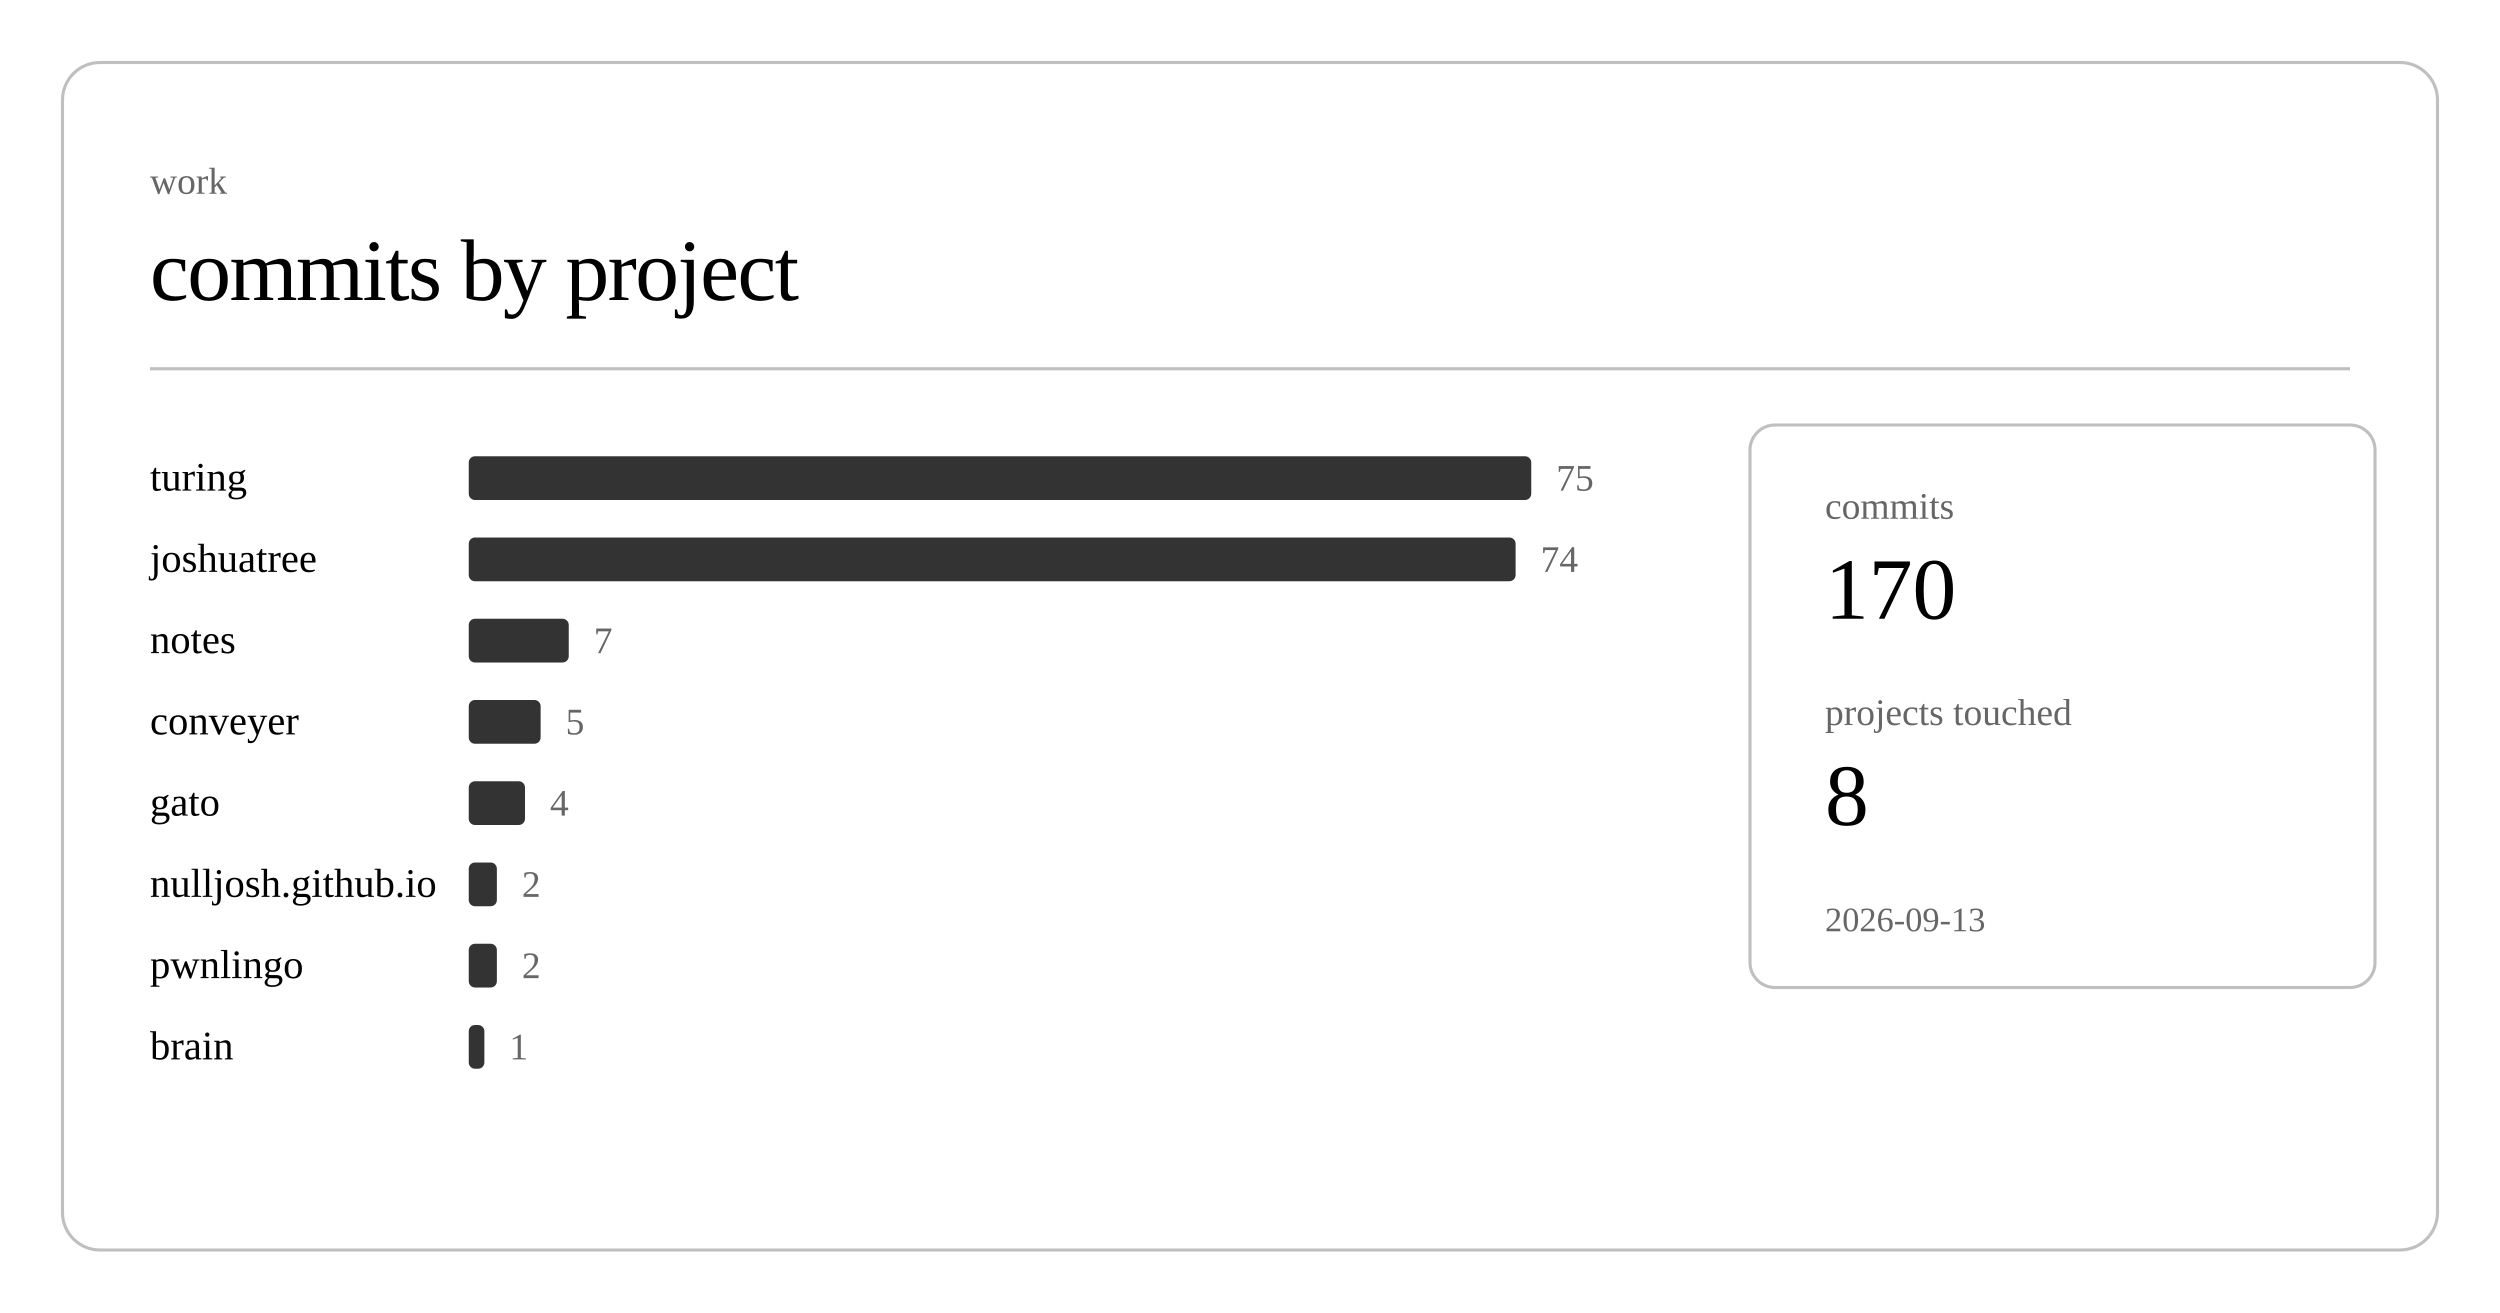
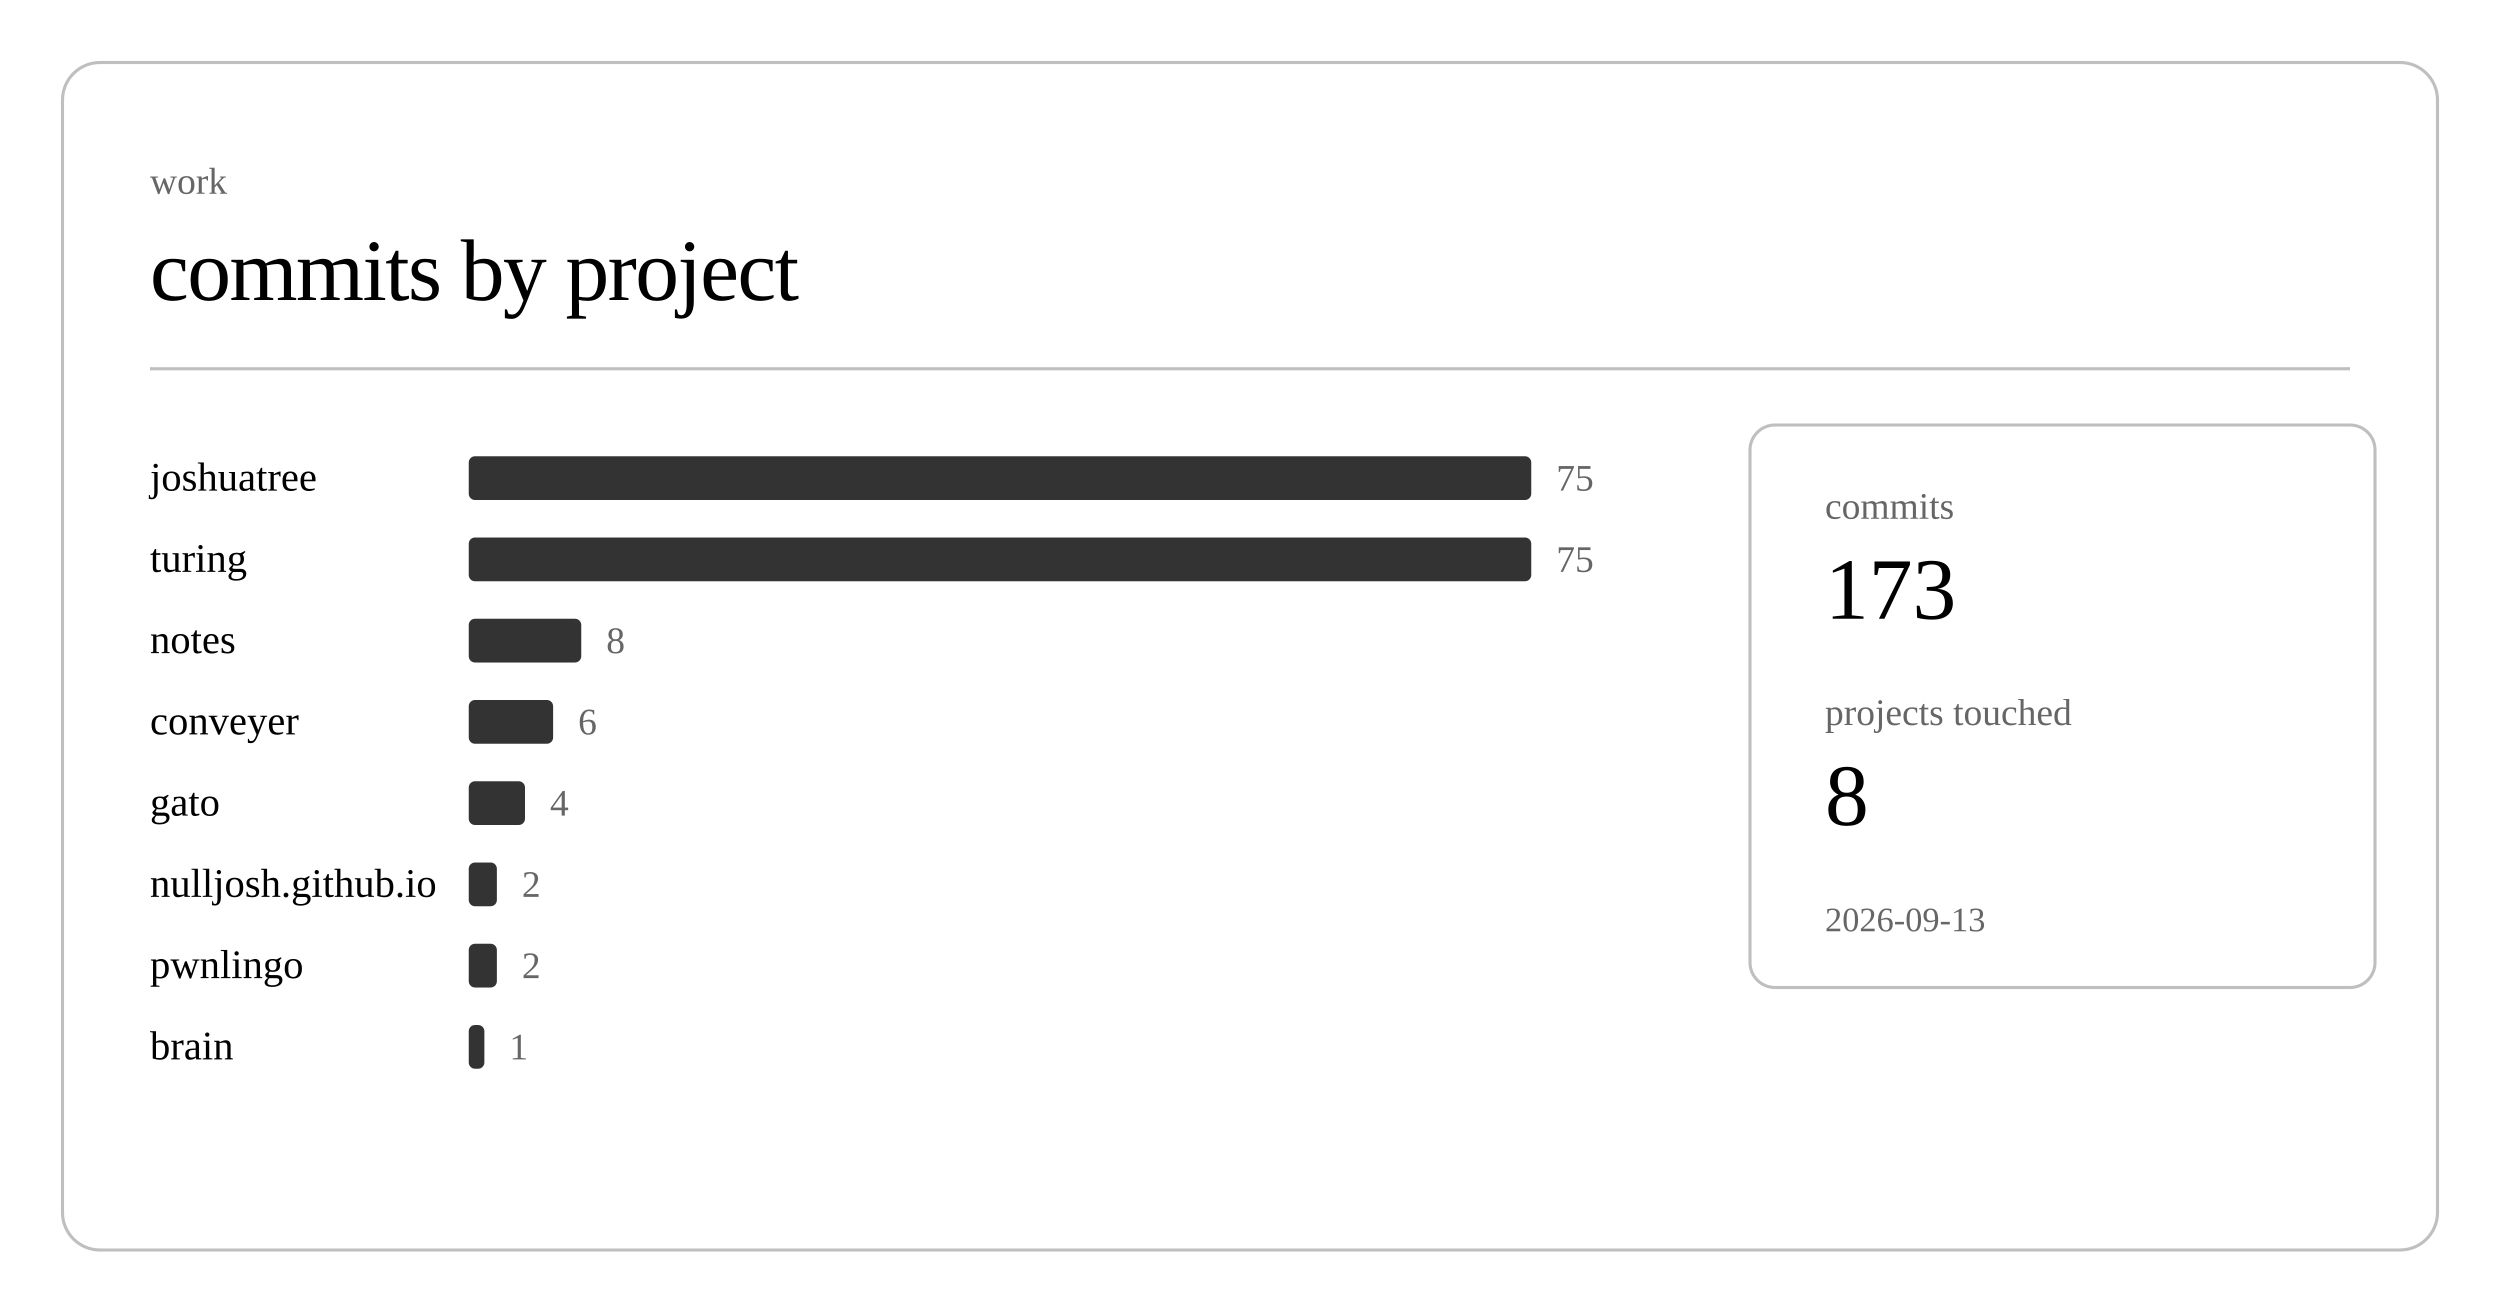
<svg xmlns="http://www.w3.org/2000/svg" class="post-header-svg" viewBox="0 0 800 420" width="800" height="420">
  <rect x="20" y="20" width="760" height="380" rx="12" ry="12" fill="none" stroke="currentColor" stroke-width="1" opacity="0.25" />
  <text fill="currentColor" x="48" y="62" font-size="12" opacity="0.6">work</text>
  <text fill="currentColor" x="48" y="96" font-size="28" font-weight="300" letter-spacing="-0.5">commits by project</text>
  <line stroke="currentColor" x1="48" y1="118" x2="752" y2="118" stroke-width="1" opacity="0.25" />
-   <a href="https://github.com/nulljosh/turing">
-     <text fill="currentColor" x="48" y="157" font-size="13">turing</text>
+   <a href="https://github.com/nulljosh/joshuatree">
+     <text fill="currentColor" x="48" y="157" font-size="13">joshuatree</text>
  </a>
  <rect x="150" y="146" width="340" height="14" rx="2" fill="currentColor" opacity="0.8" />
  <text fill="currentColor" x="498" y="157" font-size="12" opacity="0.6">75</text>
-   <a href="https://github.com/nulljosh/joshuatree">
-     <text fill="currentColor" x="48" y="183" font-size="13">joshuatree</text>
+   <a href="https://github.com/nulljosh/turing">
+     <text fill="currentColor" x="48" y="183" font-size="13">turing</text>
  </a>
-   <rect x="150" y="172" width="335" height="14" rx="2" fill="currentColor" opacity="0.8" />
-   <text fill="currentColor" x="493" y="183" font-size="12" opacity="0.6">74</text>
+   <rect x="150" y="172" width="340" height="14" rx="2" fill="currentColor" opacity="0.8" />
+   <text fill="currentColor" x="498" y="183" font-size="12" opacity="0.6">75</text>
  <a href="https://github.com/nulljosh/notes">
    <text fill="currentColor" x="48" y="209" font-size="13">notes</text>
  </a>
-   <rect x="150" y="198" width="32" height="14" rx="2" fill="currentColor" opacity="0.8" />
-   <text fill="currentColor" x="190" y="209" font-size="12" opacity="0.6">7</text>
+   <rect x="150" y="198" width="36" height="14" rx="2" fill="currentColor" opacity="0.8" />
+   <text fill="currentColor" x="194" y="209" font-size="12" opacity="0.6">8</text>
  <a href="https://github.com/nulljosh/conveyer">
    <text fill="currentColor" x="48" y="235" font-size="13">conveyer</text>
  </a>
-   <rect x="150" y="224" width="23" height="14" rx="2" fill="currentColor" opacity="0.8" />
-   <text fill="currentColor" x="181" y="235" font-size="12" opacity="0.6">5</text>
+   <rect x="150" y="224" width="27" height="14" rx="2" fill="currentColor" opacity="0.8" />
+   <text fill="currentColor" x="185" y="235" font-size="12" opacity="0.6">6</text>
  <a href="https://github.com/nulljosh/gato">
    <text fill="currentColor" x="48" y="261" font-size="13">gato</text>
  </a>
  <rect x="150" y="250" width="18" height="14" rx="2" fill="currentColor" opacity="0.8" />
  <text fill="currentColor" x="176" y="261" font-size="12" opacity="0.6">4</text>
  <a href="https://github.com/nulljosh/nulljosh.github.io">
    <text fill="currentColor" x="48" y="287" font-size="13">nulljosh.github.io</text>
  </a>
  <rect x="150" y="276" width="9" height="14" rx="2" fill="currentColor" opacity="0.8" />
  <text fill="currentColor" x="167" y="287" font-size="12" opacity="0.6">2</text>
  <a href="https://github.com/nulljosh/pwnlingo">
    <text fill="currentColor" x="48" y="313" font-size="13">pwnlingo</text>
  </a>
  <rect x="150" y="302" width="9" height="14" rx="2" fill="currentColor" opacity="0.8" />
  <text fill="currentColor" x="167" y="313" font-size="12" opacity="0.6">2</text>
  <a href="https://github.com/nulljosh/brain">
    <text fill="currentColor" x="48" y="339" font-size="13">brain</text>
  </a>
  <rect x="150" y="328" width="5" height="14" rx="2" fill="currentColor" opacity="0.8" />
  <text fill="currentColor" x="163" y="339" font-size="12" opacity="0.6">1</text>
  <rect x="560" y="136" width="200" height="180" rx="8" ry="8" fill="none" stroke="currentColor" stroke-width="1" opacity="0.25" />
  <text fill="currentColor" x="584" y="166" font-size="12" opacity="0.6">commits</text>
-   <text fill="currentColor" x="584" y="198" font-size="28" font-weight="500">170</text>
+   <text fill="currentColor" x="584" y="198" font-size="28" font-weight="500">173</text>
  <text fill="currentColor" x="584" y="232" font-size="12" opacity="0.6">projects touched</text>
  <text fill="currentColor" x="584" y="264" font-size="28" font-weight="500">8</text>
  <text fill="currentColor" x="584" y="298" font-size="11" opacity="0.6">2026-09-13</text>
</svg>
